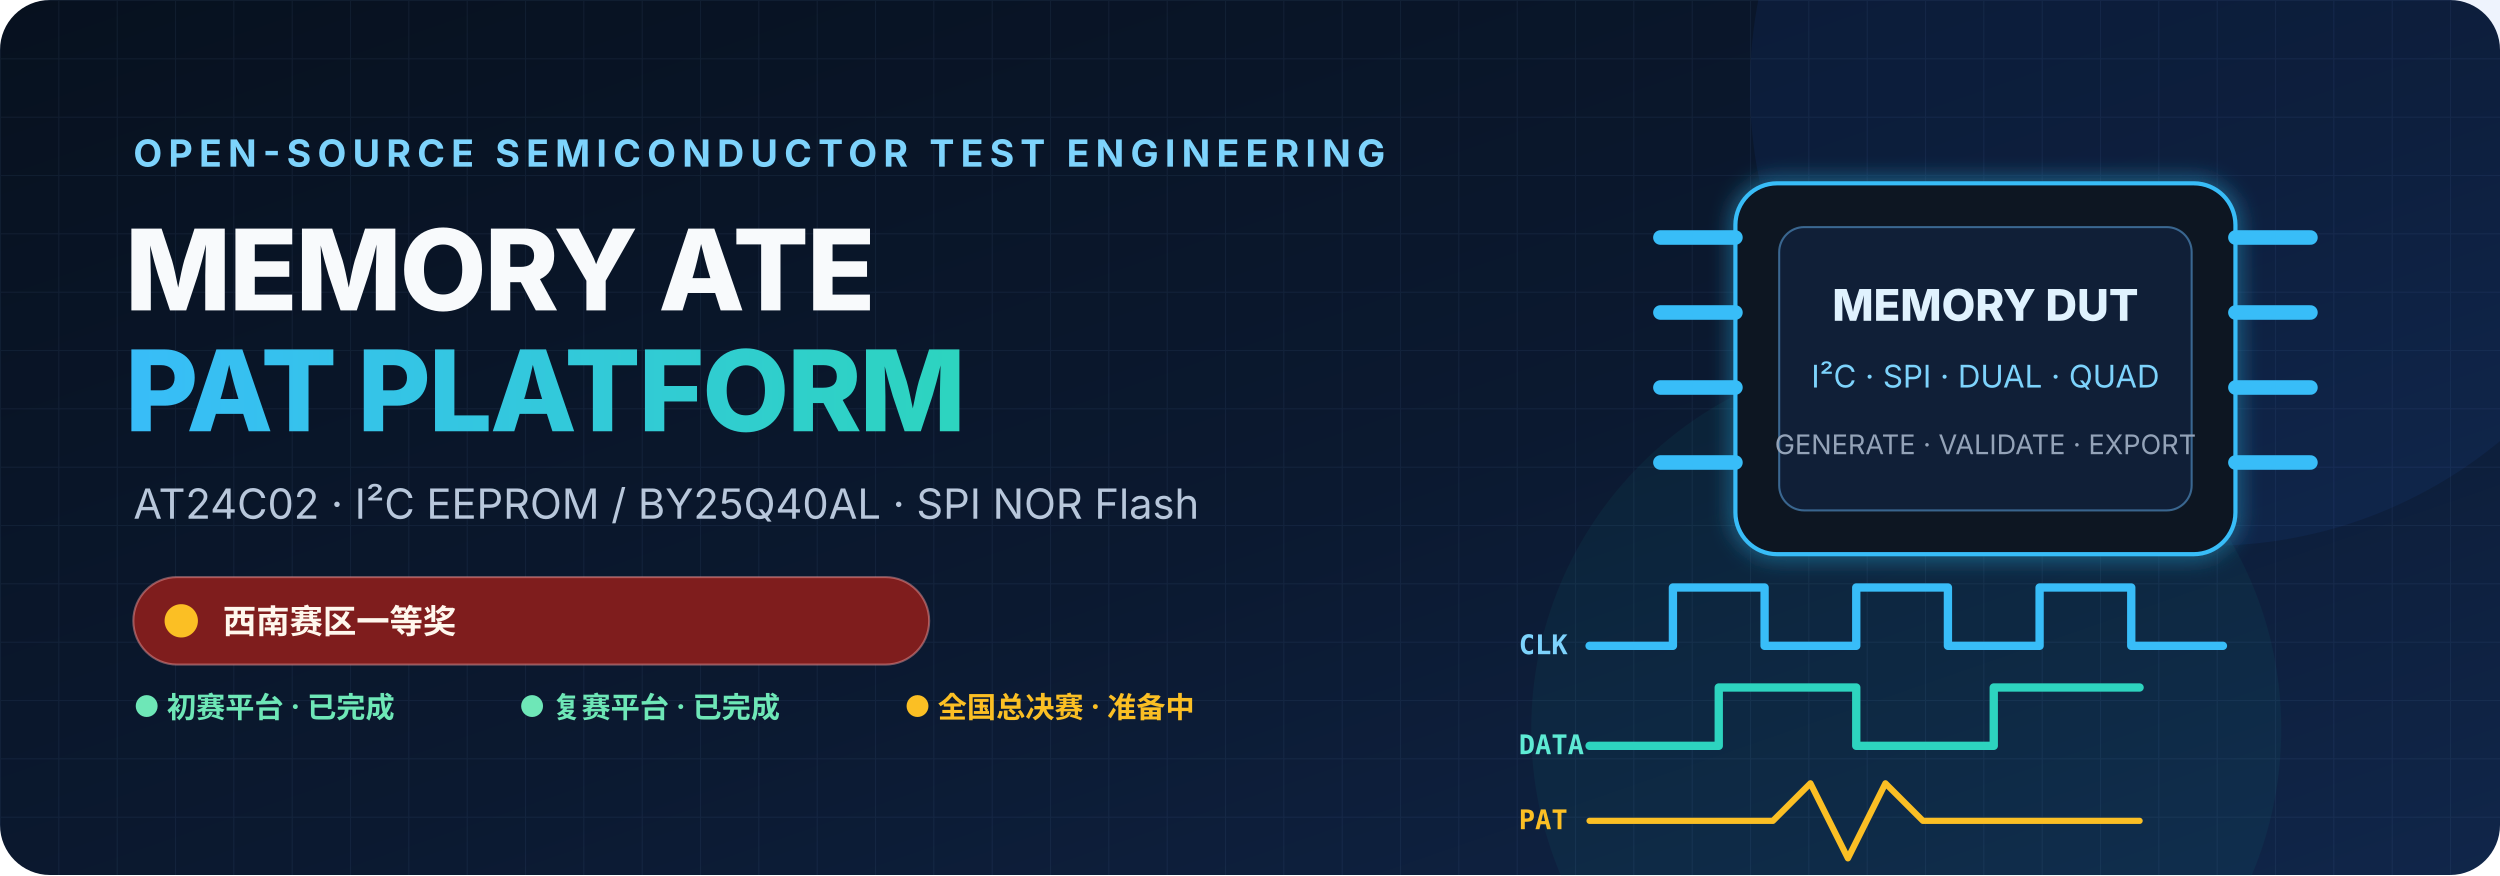
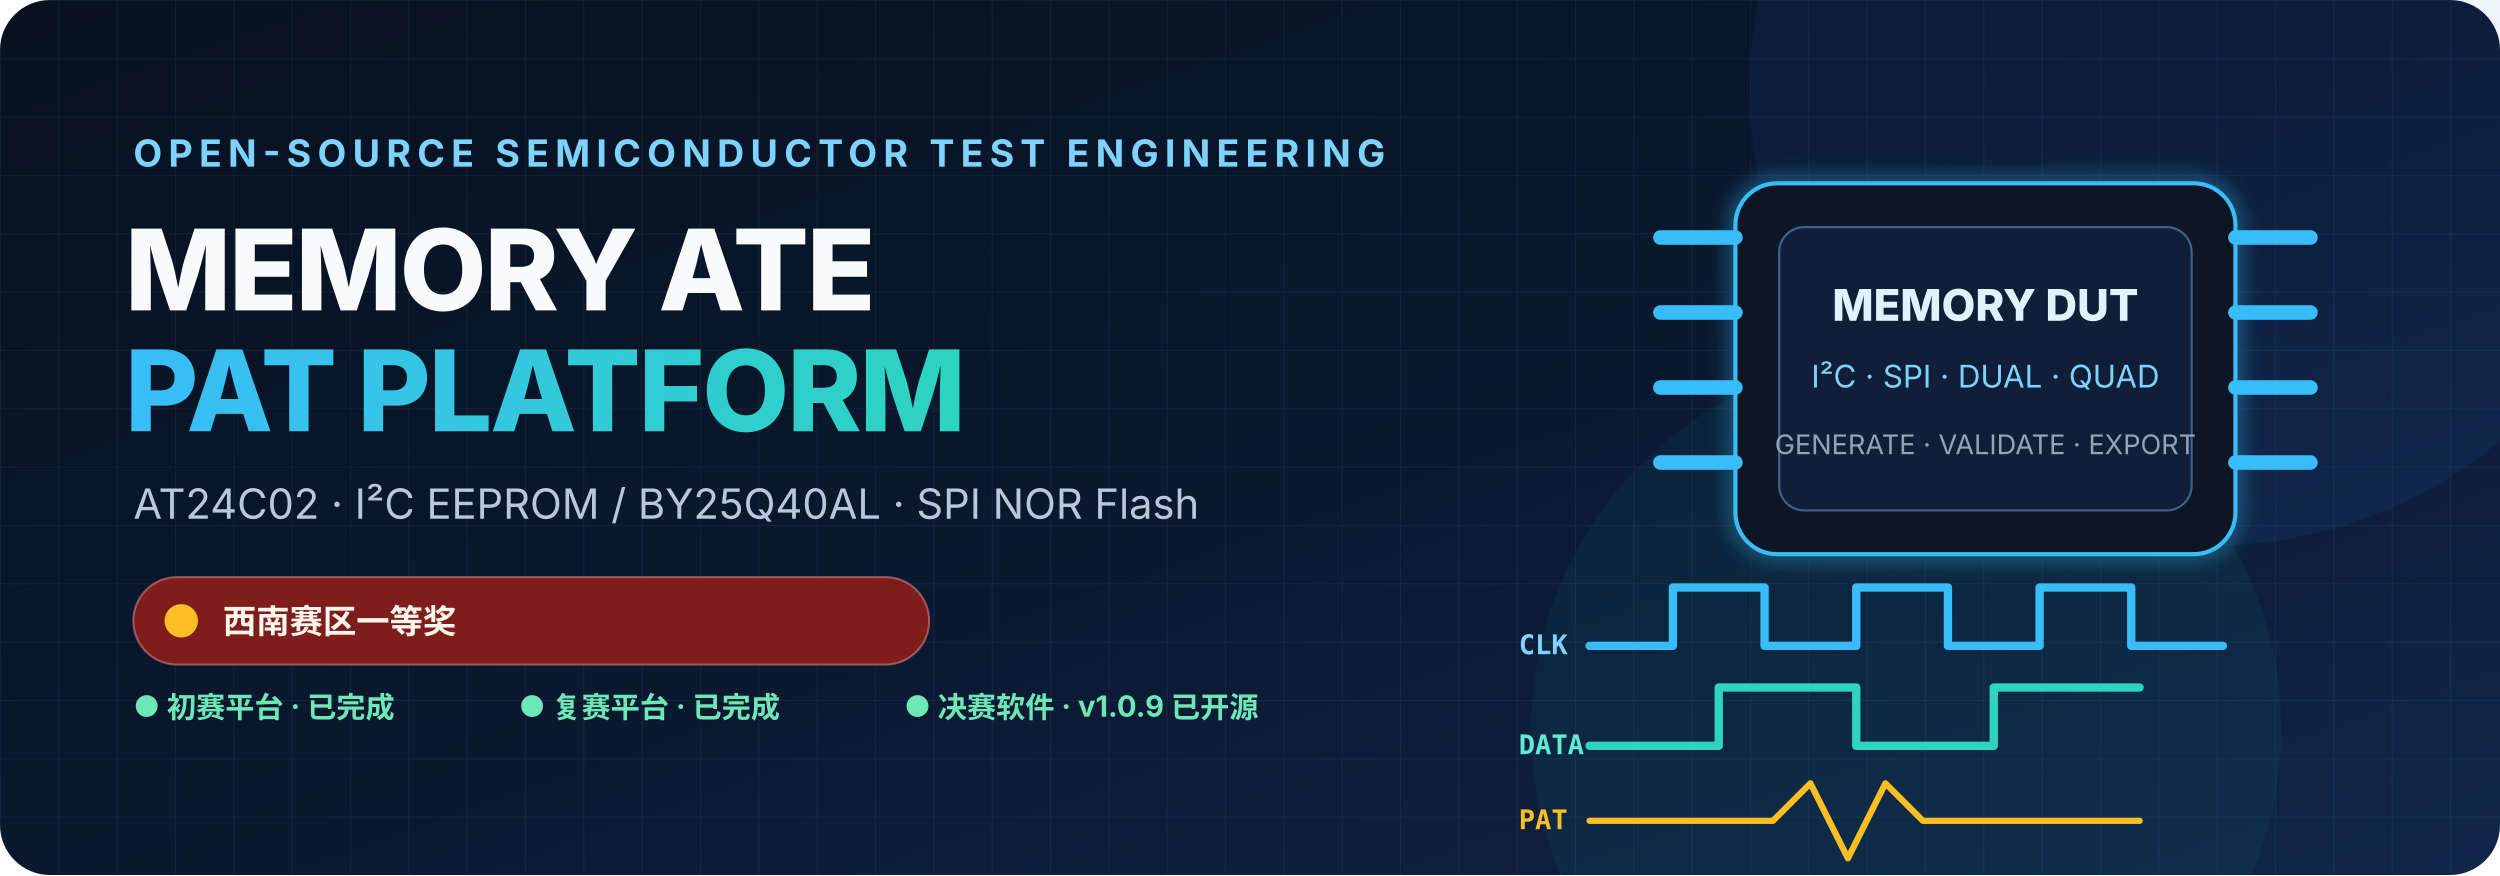
<svg xmlns="http://www.w3.org/2000/svg" width="1200" height="420" viewBox="0 0 1200 420" role="img" aria-labelledby="title desc">
  <defs>
    <linearGradient id="bg" x1="0" y1="0" x2="1" y2="1">
      <stop offset="0" stop-color="#07111f" />
      <stop offset="0.55" stop-color="#0b1930" />
      <stop offset="1" stop-color="#10264a" />
    </linearGradient>
    <linearGradient id="cyan" x1="0" y1="0" x2="1" y2="0">
      <stop stop-color="#38bdf8" />
      <stop offset="1" stop-color="#2dd4bf" />
    </linearGradient>
    <filter id="glow" x="-50%" y="-50%" width="200%" height="200%">
      <feGaussianBlur stdDeviation="5" result="b" />
      <feMerge>
        <feMergeNode in="b" />
        <feMergeNode in="SourceGraphic" />
      </feMerge>
    </filter>
    <pattern id="grid" width="28" height="28" patternUnits="userSpaceOnUse">
      <path d="M28 0H0V28" fill="none" stroke="#8bb7e6" stroke-opacity=".07" />
    </pattern>
  </defs>
  <rect width="1200" height="420" rx="24" fill="url(#bg)" />
  <rect width="1200" height="420" rx="24" fill="url(#grid)" />
  <circle cx="1060" cy="42" r="220" fill="#2563eb" opacity=".08" />
  <circle cx="915" cy="350" r="180" fill="#14b8a6" opacity=".06" />
  <g font-family="Inter, Segoe UI, Arial, sans-serif">
    <text x="64" y="80" fill="#7dd3fc" font-size="18" font-weight="700" letter-spacing="3">OPEN-SOURCE SEMICONDUCTOR TEST ENGINEERING</text>
    <text x="60" y="149" fill="#f8fafc" font-size="54" font-weight="800" letter-spacing="-1">MEMORY ATE</text>
    <text x="60" y="207" fill="url(#cyan)" font-size="54" font-weight="800" letter-spacing="-1">PAT PLATFORM</text>
    <text x="64" y="249" fill="#b8c7db" font-size="20">AT24C02 · I²C EEPROM  /  BY25Q40AL · SPI NOR Flash</text>
    <g transform="translate(64 277)">
      <rect width="382" height="42" rx="21" fill="#7f1d1d" stroke="#fca5a5" stroke-opacity=".45" />
      <circle cx="23" cy="21" r="8" fill="#fbbf24" />
      <text x="43" y="27" fill="#fff7ed" font-size="16" font-weight="700">西南赛区一等奖</text>
    </g>
    <g transform="translate(64 344)" font-size="14" font-weight="650">
      <text x="0" y="0" fill="#6ee7b7">● 初赛平台 · 已完成</text>
      <text x="185" y="0" fill="#6ee7b7">● 复赛平台 · 已完成</text>
-       <text x="370" y="0" fill="#fbbf24">● 全国总决赛 · 准备中</text>
+       <text x="370" y="0" fill="#6ee7b7">● 决赛软件 · v1.0.9 已开源</text>
    </g>
  </g>
  <g transform="translate(735 26)">
    <rect x="98" y="62" width="240" height="178" rx="20" fill="#0b1424" stroke="#38bdf8" stroke-width="2" filter="url(#glow)" />
    <rect x="119" y="83" width="198" height="136" rx="12" fill="#101f37" stroke="#5da4df" stroke-opacity=".55" />
    <g stroke="#38bdf8" stroke-width="7" stroke-linecap="round">
      <path d="M98 88H62M98 124H62M98 160H62M98 196H62" />
      <path d="M338 88H374M338 124H374M338 160H374M338 196H374" />
    </g>
    <g font-family="Inter, Segoe UI, Arial, sans-serif" text-anchor="middle">
      <text x="218" y="128" fill="#e0f2fe" font-size="21" font-weight="800">MEMORY DUT</text>
      <text x="218" y="160" fill="#7dd3fc" font-size="15">I²C · SPI · DUAL · QUAD</text>
      <text x="218" y="192" fill="#94a3b8" font-size="13">GENERATE · VALIDATE · EXPORT</text>
    </g>
    <g fill="none" stroke-linecap="round" stroke-linejoin="round">
      <path d="M28 284h40v-28h44v28h44v-28h44v28h44v-28h44v28h44" stroke="#38bdf8" stroke-width="4" />
      <path d="M28 332h62v-28h66v28h66v-28h70" stroke="#2dd4bf" stroke-width="4" />
      <path d="M28 368h88l18-18 18 36 18-36 18 18h104" stroke="#fbbf24" stroke-width="3" />
    </g>
    <g font-family="Consolas, monospace" font-size="13" font-weight="700">
      <text x="-6" y="288" fill="#7dd3fc">CLK</text>
      <text x="-6" y="336" fill="#5eead4">DATA</text>
      <text x="-6" y="372" fill="#fbbf24">PAT</text>
    </g>
  </g>
  <path d="M22 414H1178" stroke="url(#cyan)" stroke-width="2" opacity=".55" />
</svg>
